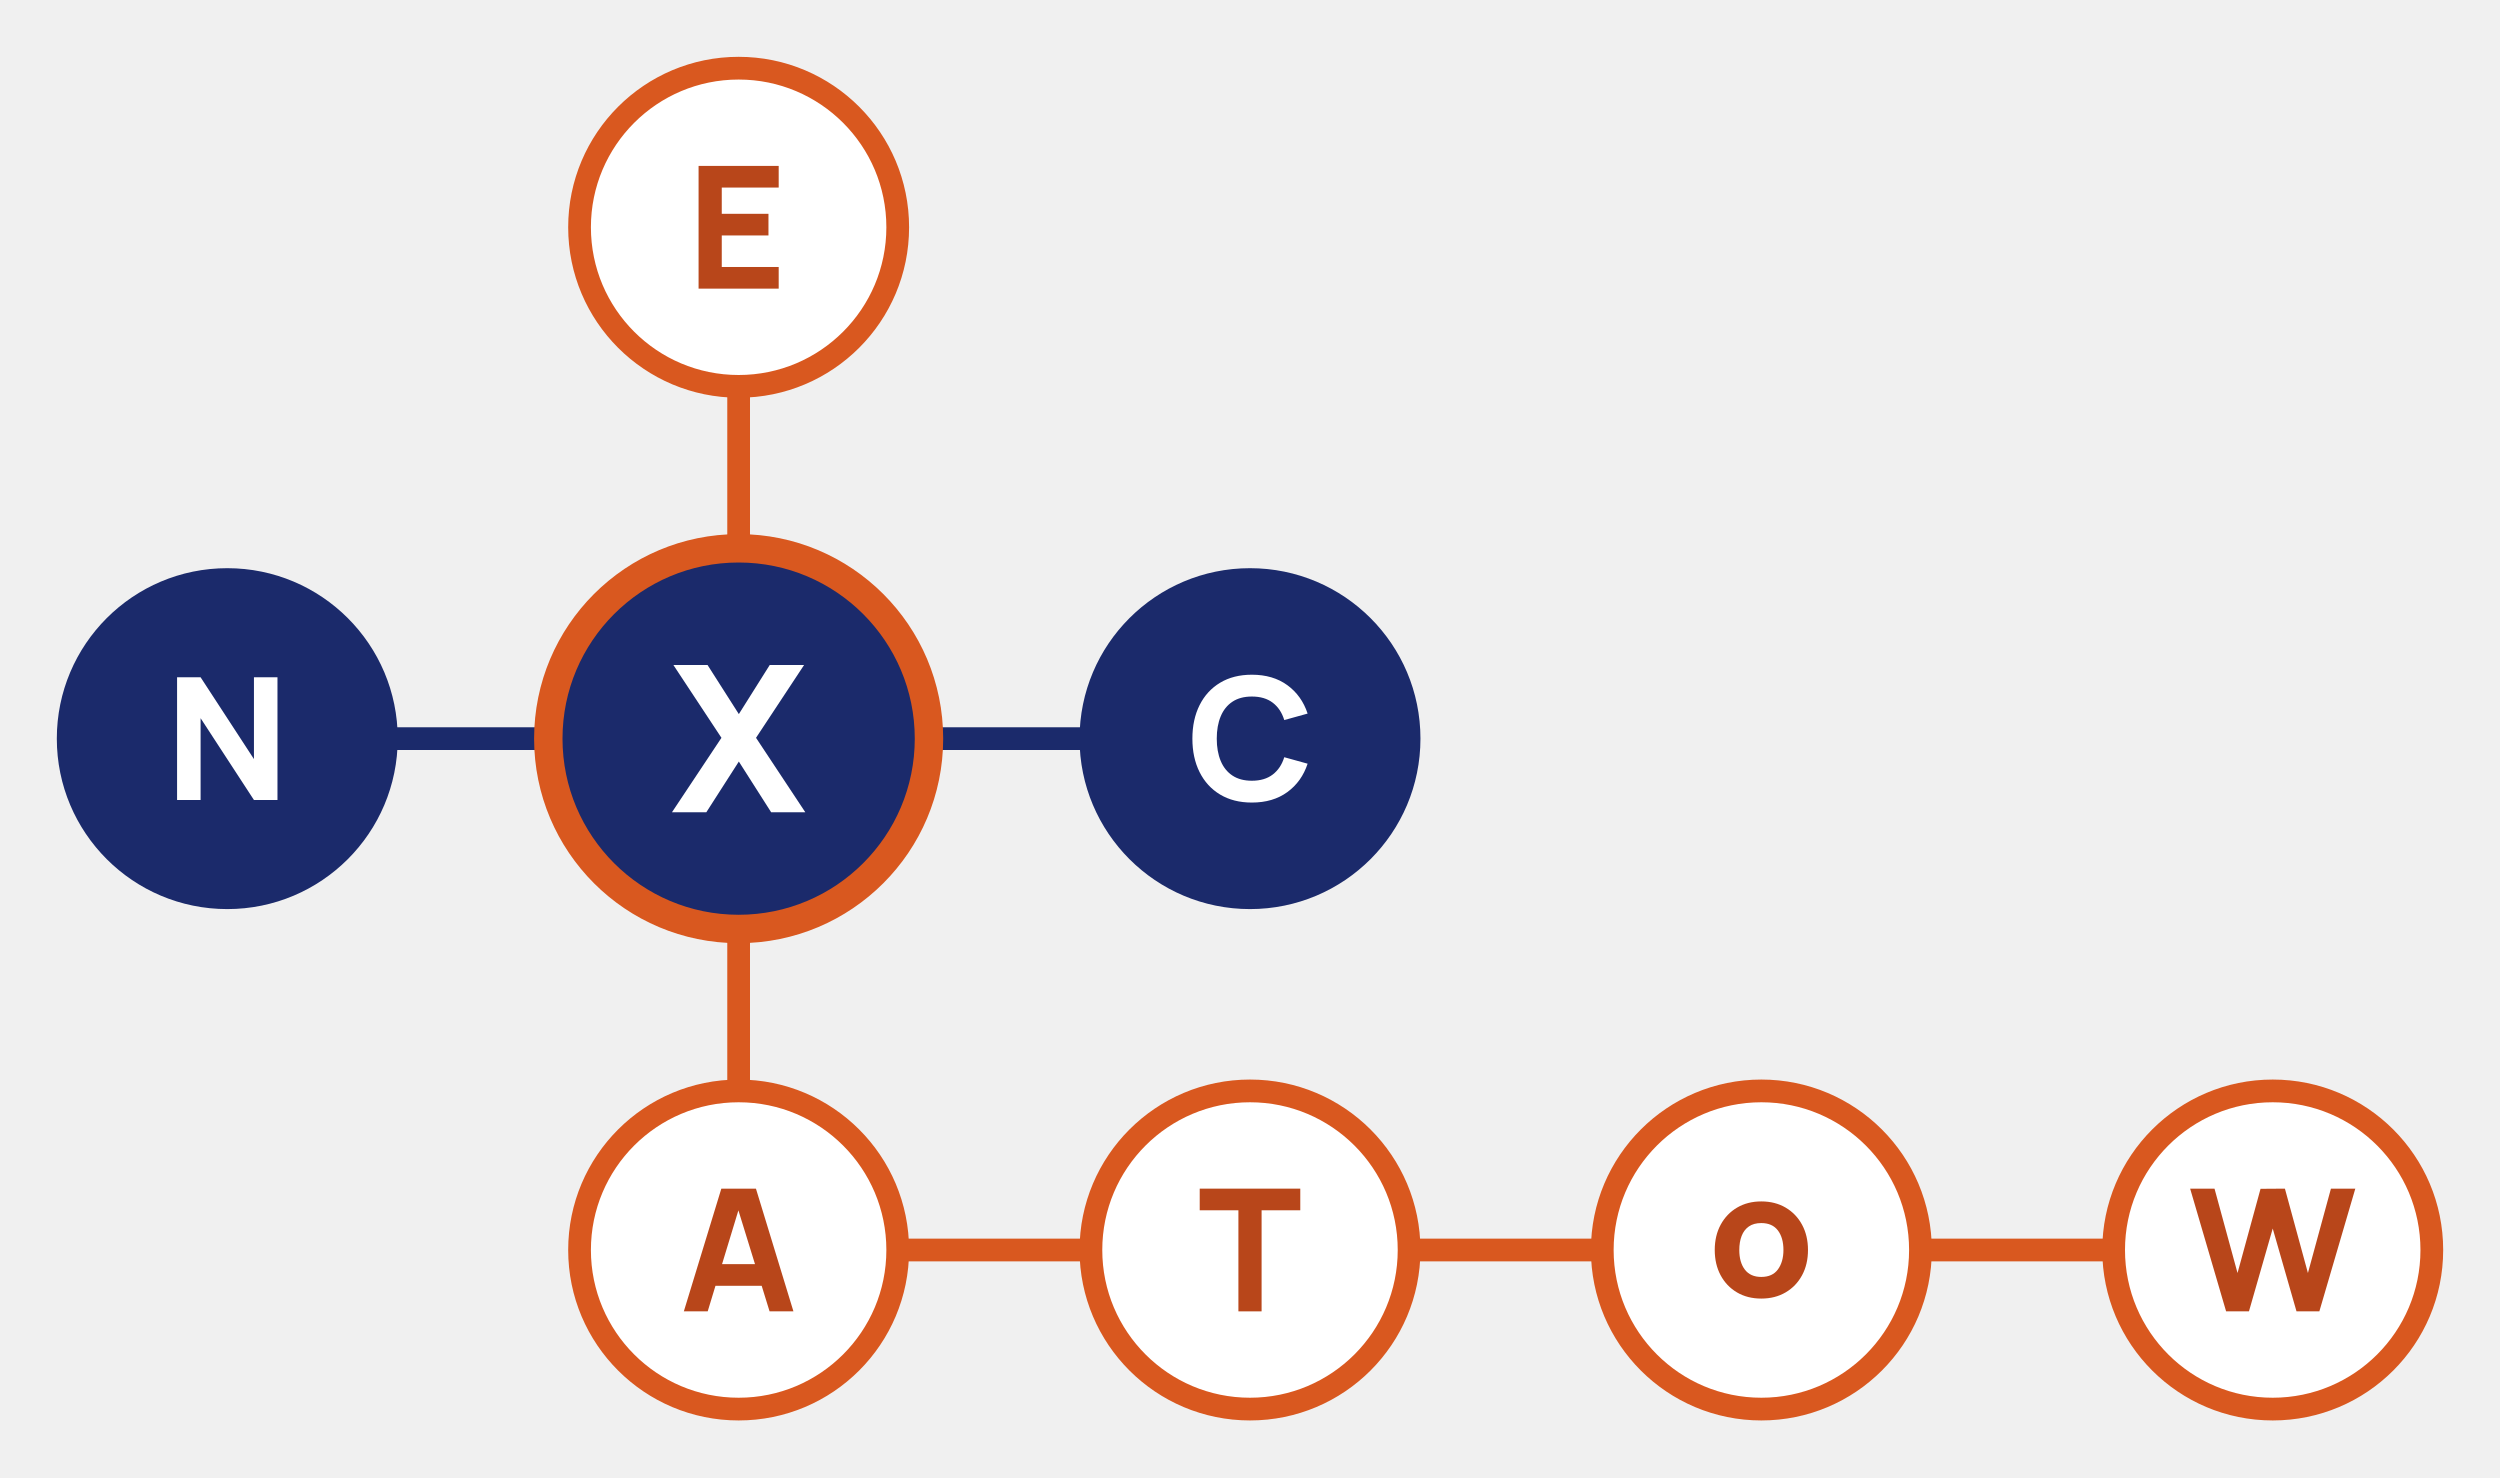
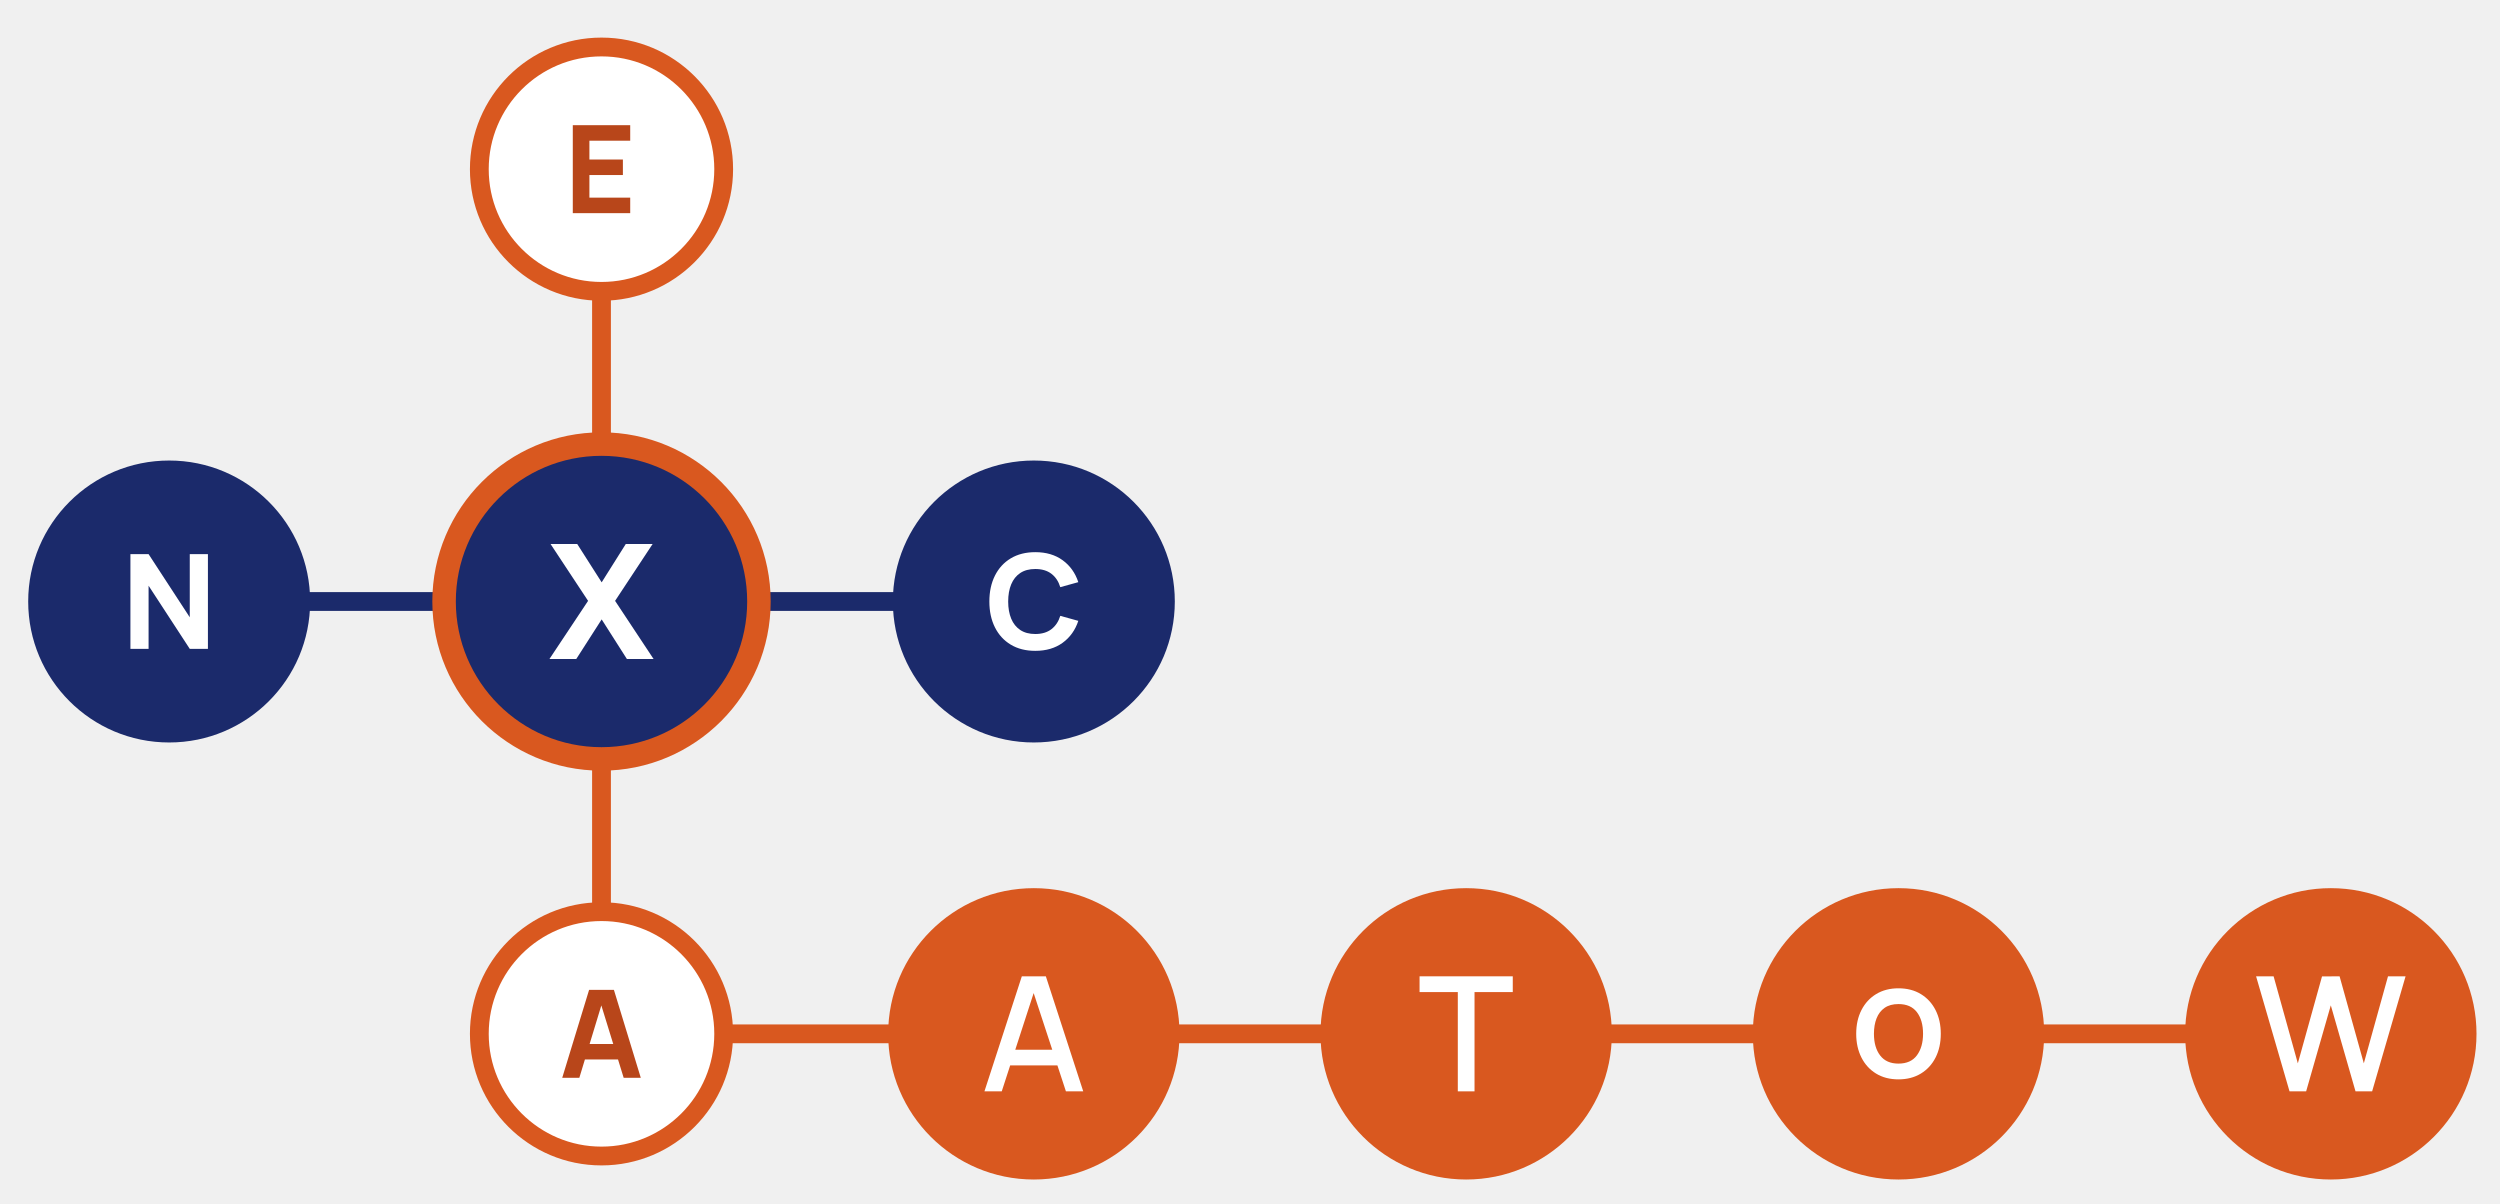
- <svg xmlns="http://www.w3.org/2000/svg" viewBox="-4 -4 440 260" width="440" height="260" role="img" aria-label="NXC Exa-AToW">
-   <line x1="36" y1="126" x2="216" y2="126" stroke="#1B2A6B" stroke-width="4" />
-   <line x1="126" y1="36" x2="126" y2="216" stroke="#D9581F" stroke-width="4" />
-   <line x1="126" y1="216" x2="396" y2="216" stroke="#D9581F" stroke-width="4" />
-   <circle cx="126" cy="36" r="28" fill="#FFFFFF" stroke="#D9581F" stroke-width="4" />
-   <path d="M118.95 46.8V25.2H133.05V29.01H123.03V33.63H131.25V37.44H123.03V42.99H133.05V46.8Z" fill="#B8461A" />
-   <circle cx="36" cy="126" r="30" fill="#1B2A6B" />
-   <path d="M27.165 136.8V115.2H31.305L40.695 129.6V115.2H44.835V136.8H40.695L31.305 122.4V136.8Z" fill="#FFFFFF" />
-   <circle cx="126" cy="126" r="33.5" fill="#1B2A6B" stroke="#D9581F" stroke-width="5" />
-   <path d="M114.264 138.96 122.976 125.856 114.516 113.04H120.528L126.036 121.68L131.472 113.04H137.52L129.06 125.856L137.736 138.96H131.724L126.036 130.032L120.312 138.96Z" fill="#FFFFFF" />
-   <circle cx="216" cy="126" r="30" fill="#1B2A6B" />
-   <path d="M216.33 137.25Q213.09 137.25 210.743 135.84Q208.395 134.43 207.127 131.895Q205.86 129.36 205.86 126Q205.86 122.64 207.127 120.105Q208.395 117.57 210.743 116.16Q213.09 114.75 216.33 114.75Q220.05 114.75 222.578 116.595Q225.105 118.44 226.14 121.59L222.03 122.73Q221.43 120.765 220.005 119.678Q218.58 118.59 216.33 118.59Q214.275 118.59 212.903 119.505Q211.53 120.42 210.84 122.085Q210.15 123.75 210.15 126Q210.15 128.25 210.84 129.915Q211.53 131.58 212.903 132.495Q214.275 133.41 216.33 133.41Q218.58 133.41 220.005 132.315Q221.43 131.22 222.03 129.27L226.14 130.41Q225.105 133.56 222.578 135.405Q220.05 137.25 216.33 137.25Z" fill="#FFFFFF" />
-   <circle cx="126" cy="216" r="28" fill="#FFFFFF" stroke="#D9581F" stroke-width="4" />
-   <path d="M116.355 226.8 122.955 205.2H129.045L135.645 226.8H131.445L125.565 207.75H126.345L120.555 226.8ZM120.315 222.3V218.49H131.715V222.3Z" fill="#B8461A" />
-   <circle cx="216" cy="216" r="28" fill="#FFFFFF" stroke="#D9581F" stroke-width="4" />
-   <path d="M213.96 226.8V209.01H207.15V205.2H224.85V209.01H218.04V226.8Z" fill="#B8461A" />
-   <circle cx="306" cy="216" r="28" fill="#FFFFFF" stroke="#D9581F" stroke-width="4" />
-   <path d="M305.985 224.55Q303.54 224.55 301.695 223.455Q299.85 222.36 298.822 220.433Q297.795 218.505 297.795 216.0Q297.795 213.465 298.845 211.537Q299.895 209.61 301.74 208.53Q303.585 207.45 305.985 207.45Q308.43 207.45 310.283 208.545Q312.135 209.64 313.17 211.567Q314.205 213.495 314.205 216.0Q314.205 218.52 313.163 220.447Q312.12 222.375 310.268 223.462Q308.415 224.55 305.985 224.55ZM305.985 220.74Q307.95 220.74 308.918 219.412Q309.885 218.085 309.885 216.0Q309.885 213.84 308.903 212.55Q307.92 211.26 305.985 211.26Q304.65 211.26 303.795 211.86Q302.94 212.46 302.528 213.525Q302.115 214.59 302.115 216.0Q302.115 218.175 303.098 219.457Q304.08 220.74 305.985 220.74Z" fill="#B8461A" />
-   <circle cx="396" cy="216" r="28" fill="#FFFFFF" stroke="#D9581F" stroke-width="4" />
-   <path d="M387.795 226.8 381.465 205.2H385.755L389.805 220.05L393.855 205.23L398.145 205.2L402.195 220.05L406.245 205.2H410.535L404.205 226.8H400.185L396.0 212.22L391.815 226.8Z" fill="#B8461A" />
+ <svg xmlns="http://www.w3.org/2000/svg" viewBox="0 0 532 256" width="532" height="256" role="img" aria-label="NXC Exa-AToW">
+   <line x1="36" y1="128" x2="220" y2="128" stroke="#1B2A6B" stroke-width="4" />
+   <line x1="128" y1="36" x2="128" y2="220" stroke="#D9581F" stroke-width="4" />
+   <line x1="128" y1="220" x2="496" y2="220" stroke="#D9581F" stroke-width="4" />
+   <circle cx="128" cy="36" r="26" fill="#FFFFFF" stroke="#D9581F" stroke-width="4" />
+   <path d="M121.89 45.36V26.64H134.11V29.942H125.426V33.946H132.55V37.248H125.426V42.058H134.11V45.36Z" fill="#B8461A" />
+   <circle cx="36" cy="128" r="30" fill="#1B2A6B" />
+   <path d="M27.754 138.08V117.92H31.618L40.382 131.36V117.92H44.246V138.08H40.382L31.618 124.64V138.08Z" fill="#FFFFFF" />
+   <circle cx="220" cy="128" r="30" fill="#1B2A6B" />
+   <path d="M220.308 138.5Q217.284 138.5 215.093 137.184Q212.902 135.868 211.719 133.502Q210.536 131.136 210.536 128.0Q210.536 124.864 211.719 122.498Q212.902 120.132 215.093 118.816Q217.284 117.5 220.308 117.5Q223.78 117.5 226.139 119.222Q228.498 120.944 229.464 123.884L225.628 124.948Q225.068 123.114 223.738 122.099Q222.408 121.084 220.308 121.084Q218.39 121.084 217.109 121.938Q215.828 122.792 215.184 124.346Q214.54 125.9 214.54 128.0Q214.54 130.1 215.184 131.654Q215.828 133.208 217.109 134.062Q218.39 134.916 220.308 134.916Q222.408 134.916 223.738 133.894Q225.068 132.872 225.628 131.052L229.464 132.116Q228.498 135.056 226.139 136.778Q223.78 138.5 220.308 138.5Z" fill="#FFFFFF" />
+   <circle cx="128" cy="128" r="33.5" fill="#1B2A6B" stroke="#D9581F" stroke-width="5" />
+   <path d="M116.916 140.24 125.144 127.864 117.154 115.76H122.832L128.034 123.92L133.168 115.76H138.88L130.89 127.864L139.084 140.24H133.406L128.034 131.808L122.628 140.24Z" fill="#FFFFFF" />
+   <circle cx="128" cy="220" r="26" fill="#FFFFFF" stroke="#D9581F" stroke-width="4" />
+   <path d="M119.641 229.36 125.361 210.64H130.639L136.359 229.36H132.719L127.623 212.85H128.299L123.281 229.36ZM123.073 225.46V222.158H132.953V225.46Z" fill="#B8461A" />
+   <circle cx="220" cy="220" r="31" fill="#D9581F" />
+   <path d="M209.488 232.24 217.444 207.76H222.556L230.512 232.24H226.828L219.496 209.902H220.425L213.172 232.24ZM213.614 226.721V223.389H226.398V226.721Z" fill="#FFFFFF" />
+   <circle cx="312" cy="220" r="31" fill="#D9581F" />
+   <path d="M310.221 232.24V211.115H302.083V207.76H321.917V211.115H313.779V232.24Z" fill="#FFFFFF" />
+   <circle cx="404" cy="220" r="31" fill="#D9581F" />
+   <path d="M403.989 229.69Q401.235 229.69 399.217 228.449Q397.2 227.208 396.101 225.021Q395.001 222.833 395.001 219.989Q395.001 217.11 396.123 214.928Q397.245 212.747 399.265 211.528Q401.286 210.31 403.989 210.31Q406.748 210.31 408.771 211.548Q410.794 212.786 411.897 214.968Q412.999 217.15 412.999 219.989Q412.999 222.862 411.888 225.046Q410.777 227.231 408.752 228.46Q406.726 229.69 403.989 229.69ZM403.989 226.335Q406.629 226.335 407.927 224.564Q409.225 222.794 409.225 219.989Q409.225 217.104 407.913 215.385Q406.601 213.665 403.989 213.665Q402.204 213.665 401.051 214.469Q399.897 215.274 399.336 216.696Q398.775 218.119 398.775 219.989Q398.775 222.879 400.099 224.607Q401.422 226.335 403.989 226.335Z" fill="#FFFFFF" />
+   <circle cx="496" cy="220" r="31" fill="#D9581F" />
+   <path d="M487.211 232.24 480.094 207.76H483.822L488.979 226.279L494.124 207.783L497.864 207.76L503.021 226.279L508.166 207.76H511.906L504.789 232.24H501.253L495.994 213.937L490.747 232.24Z" fill="#FFFFFF" />
</svg>
